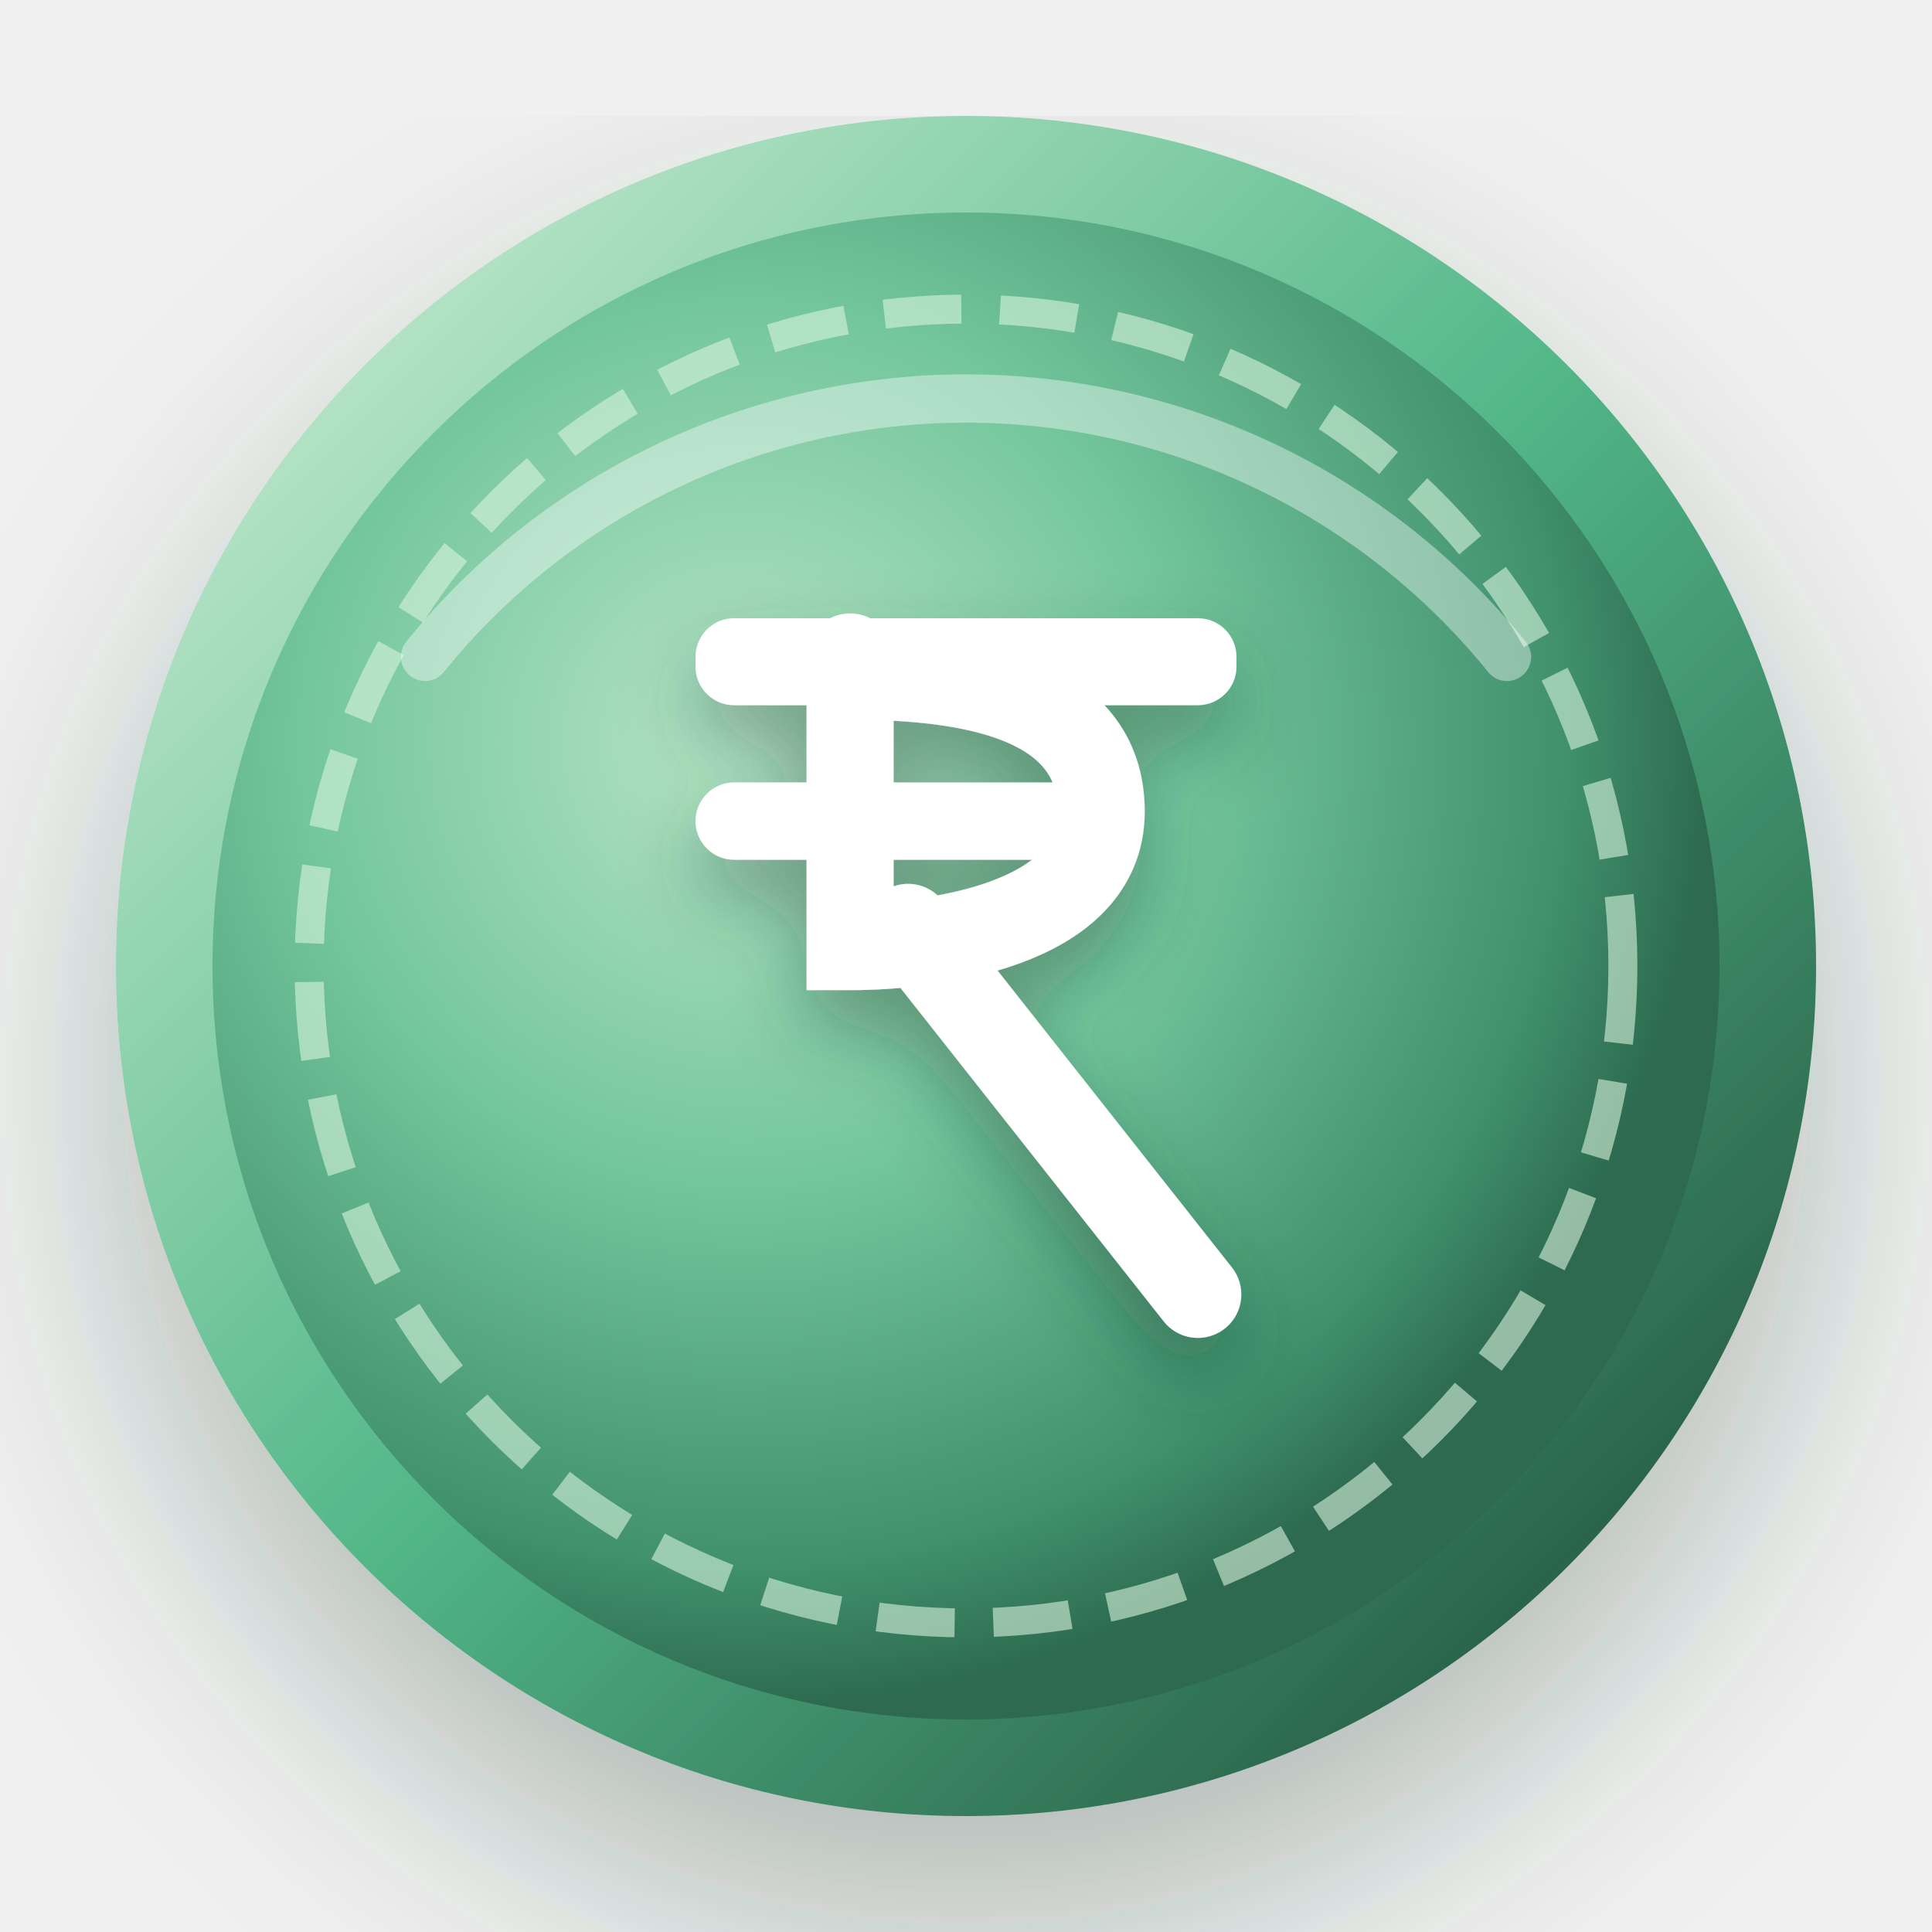
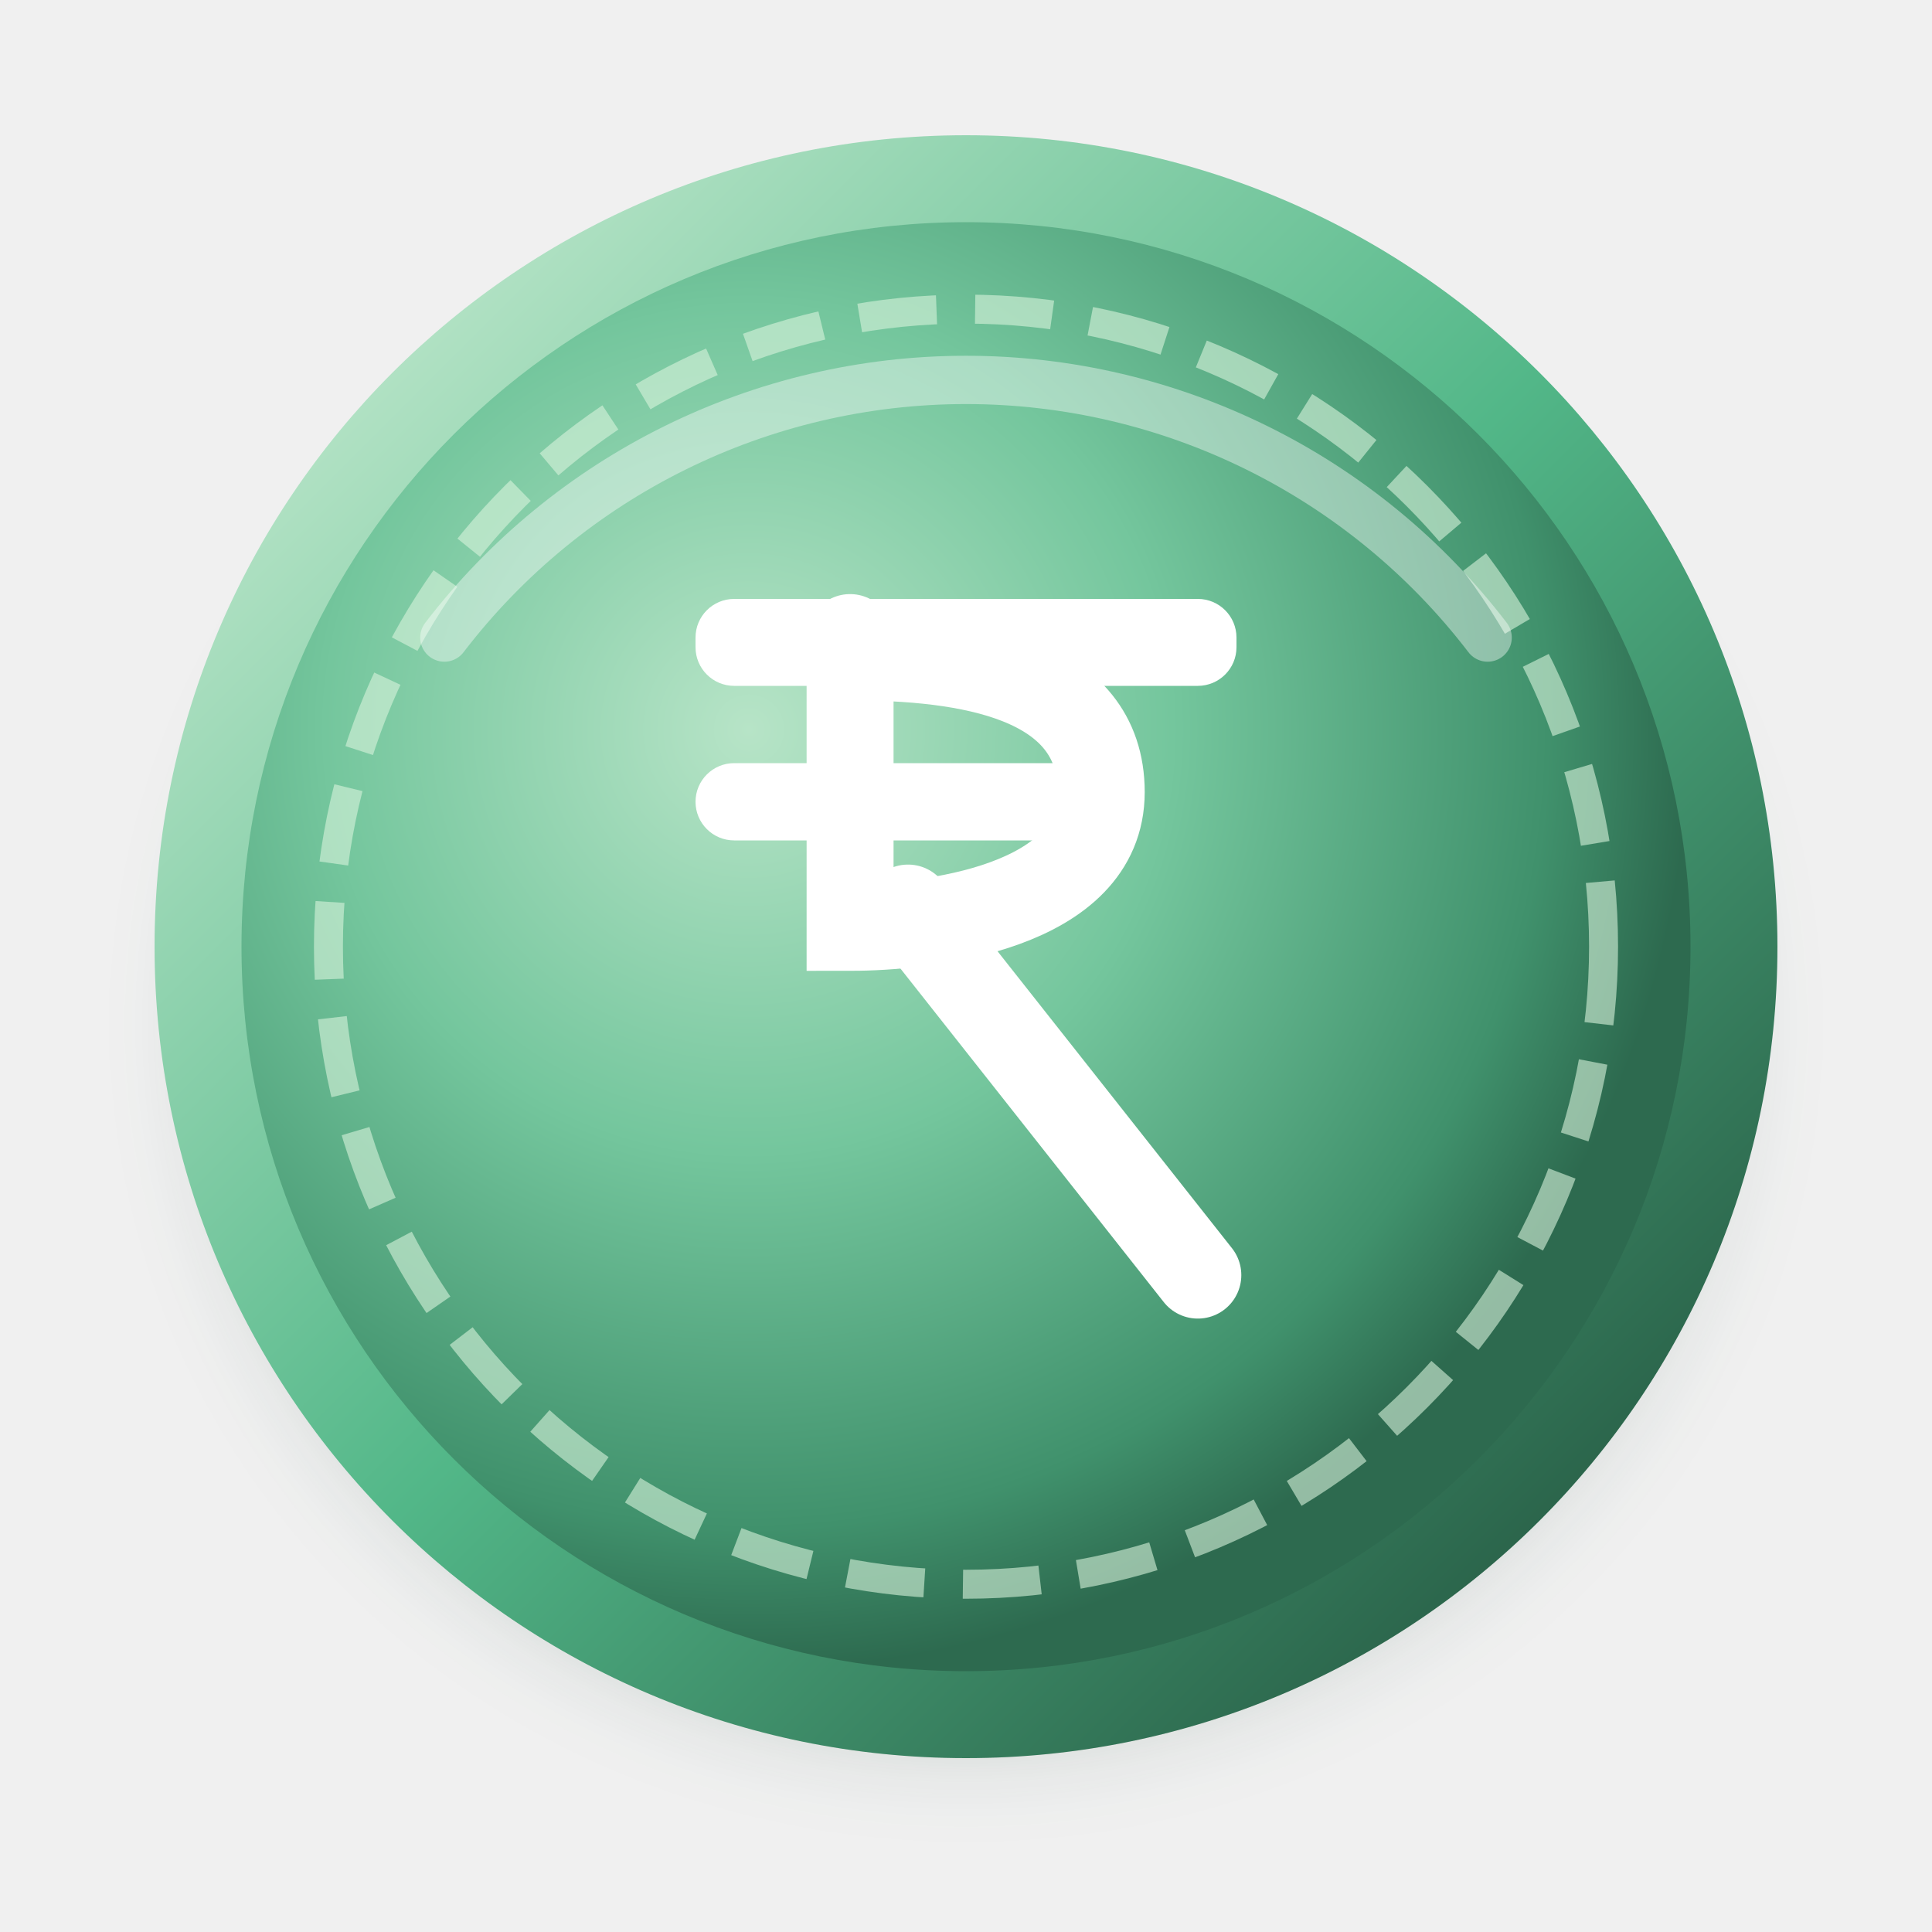
<svg xmlns="http://www.w3.org/2000/svg" viewBox="0 0 100 100" width="100%" height="100%">
  <defs>
    <radialGradient id="coinFace" cx="35%" cy="35%" r="65%">
      <stop offset="0%" stop-color="#b7e4c7" />
      <stop offset="45%" stop-color="#74c69d" />
      <stop offset="85%" stop-color="#40916c" />
      <stop offset="100%" stop-color="#2d6a4f" />
    </radialGradient>
    <linearGradient id="coinRim" x1="0%" y1="0%" x2="100%" y2="100%">
      <stop offset="0%" stop-color="#d8f3dc" />
      <stop offset="50%" stop-color="#52b788" />
      <stop offset="100%" stop-color="#1b4332" />
    </linearGradient>
-     <filter id="coinShadow" x="-25%" y="-25%" width="150%" height="150%">
-       <feDropShadow dx="0" dy="6" stdDeviation="6" flood-color="#1b4332" flood-opacity="0.3" />
+     <filter id="coinShadow" x="0" y="0" width="100" height="100" filterUnits="userSpaceOnUse">
+       <feGaussianBlur stdDeviation="2.2" />
    </filter>
  </defs>
-   <circle cx="50" cy="50" r="44" fill="url(#coinRim)" filter="url(#coinShadow)" />
-   <circle cx="50" cy="50" r="39" fill="url(#coinFace)" />
-   <circle cx="50" cy="50" r="34" fill="none" stroke="#d8f3dc" stroke-width="1.5" opacity="0.6" stroke-dasharray="4 2" />
-   <g fill="#ffffff" filter="drop-shadow(0px 2px 2px rgba(27, 67, 50, 0.4))">
-     <rect x="36" y="32" width="28" height="4.5" rx="2" />
-     <rect x="36" y="40.5" width="22" height="4" rx="2" />
-     <path d="M 44 34 L 44 49 C 48 49 57 48 57 42 C 57 36 50 35 44 35" fill="none" stroke="#ffffff" stroke-width="4.5" stroke-linecap="round" />
-     <path d="M 47 48 L 62 67" stroke="#ffffff" stroke-width="4.5" stroke-linecap="round" />
+   <ellipse cx="50" cy="53" rx="40" ry="38" fill="#1b4332" opacity="0.14" filter="url(#coinShadow)" />
+   <ellipse cx="50" cy="51" rx="41" ry="40" fill="#1b4332" opacity="0.06" />
+   <circle cx="50" cy="49" r="42" fill="url(#coinRim)" />
+   <circle cx="50" cy="49" r="37.5" fill="url(#coinFace)" />
+   <circle cx="50" cy="49" r="33" fill="none" stroke="#d8f3dc" stroke-width="1.5" opacity="0.6" stroke-dasharray="4 2" />
+   <g fill="#ffffff">
+     <rect x="36" y="31" width="28" height="4.5" rx="2" />
+     <rect x="36" y="39.5" width="22" height="4" rx="2" />
+     <path d="M 44 33 L 44 48 C 48 48 57 47 57 41 C 57 35 50 34 44 34" fill="none" stroke="#ffffff" stroke-width="4.5" stroke-linecap="round" />
+     <path d="M 47 47 L 62 66" stroke="#ffffff" stroke-width="4.5" stroke-linecap="round" />
  </g>
-   <path d="M 22 34 A 36 36 0 0 1 78 34" fill="none" stroke="#ffffff" stroke-width="2.5" stroke-linecap="round" opacity="0.4" />
+   <path d="M 23 33 A 34 34 0 0 1 77 33" fill="none" stroke="#ffffff" stroke-width="2.5" stroke-linecap="round" opacity="0.4" />
</svg>
